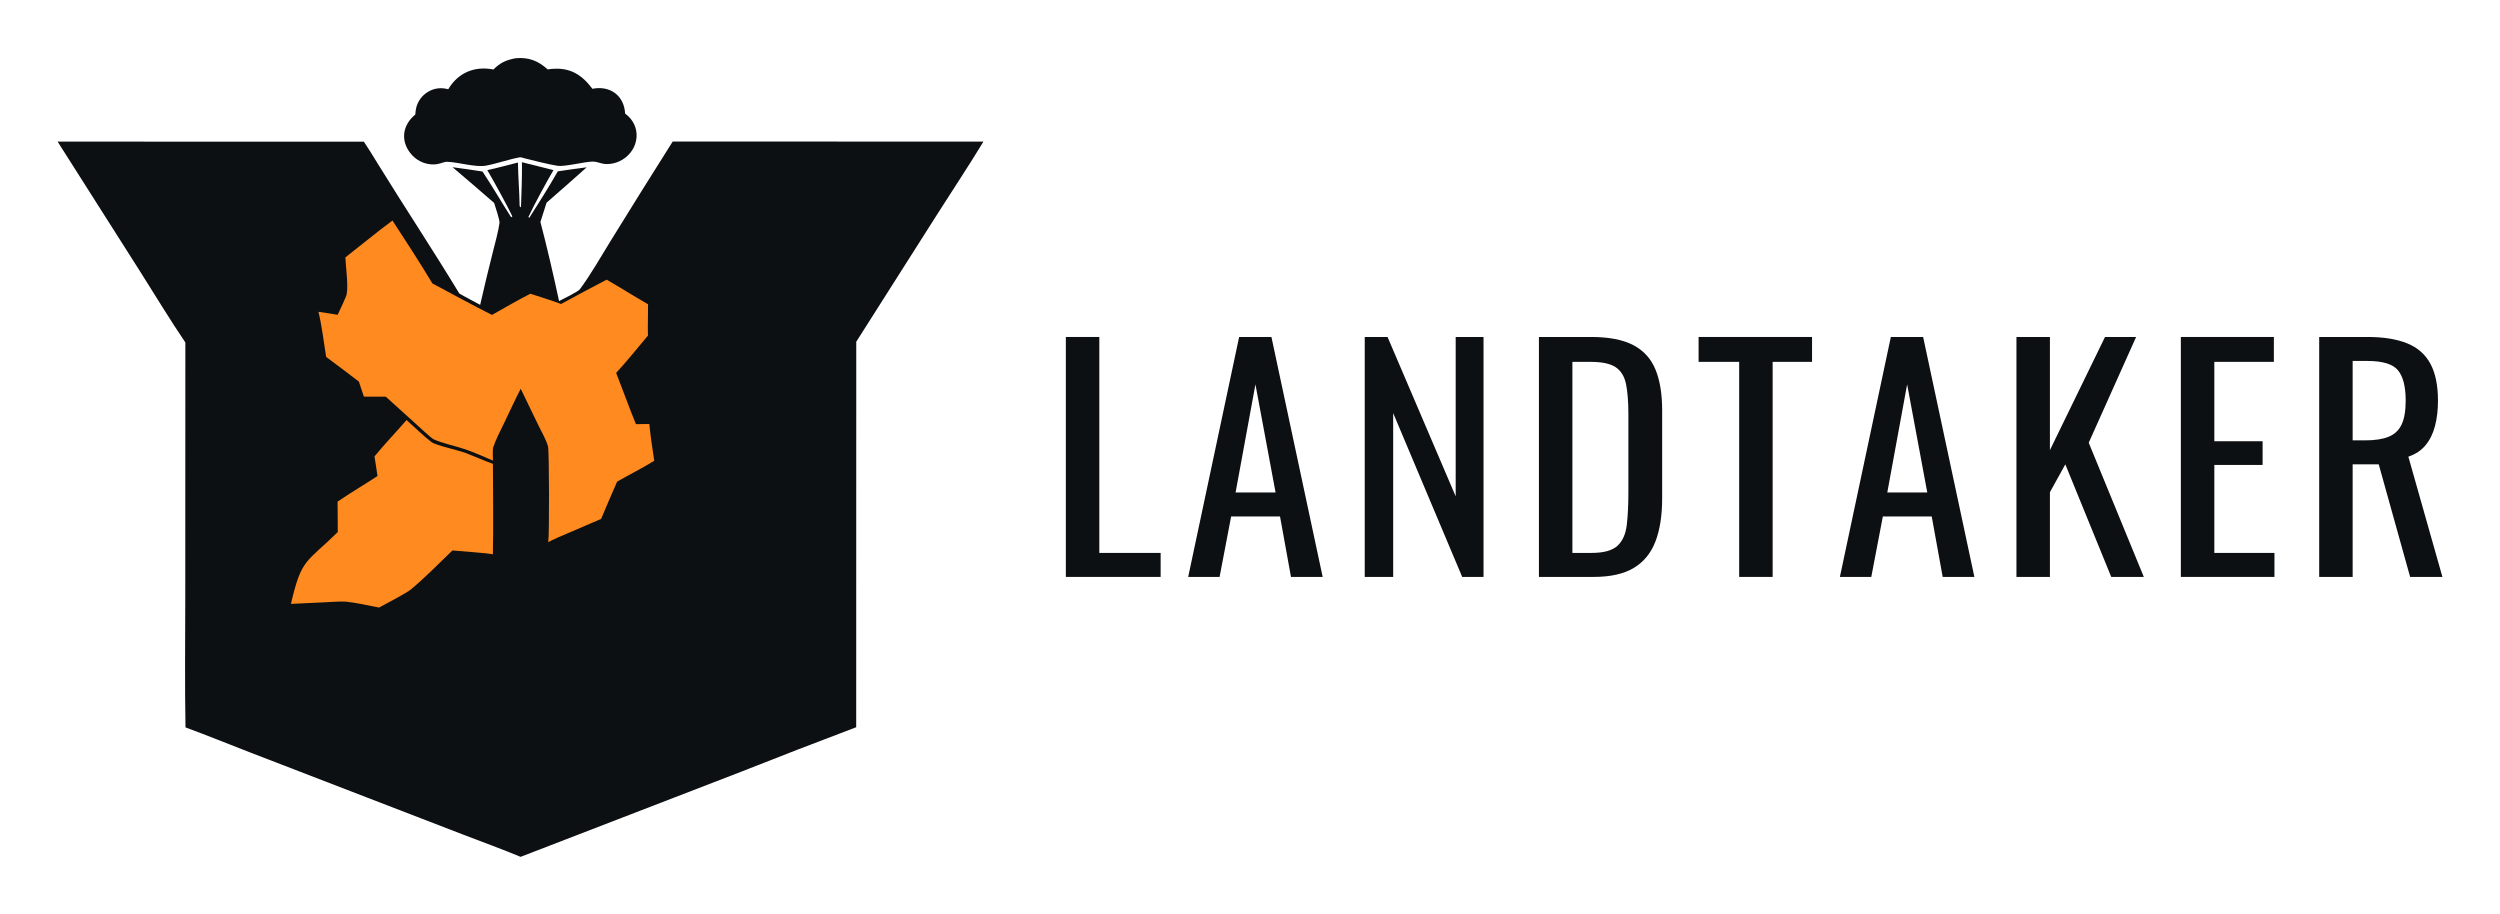
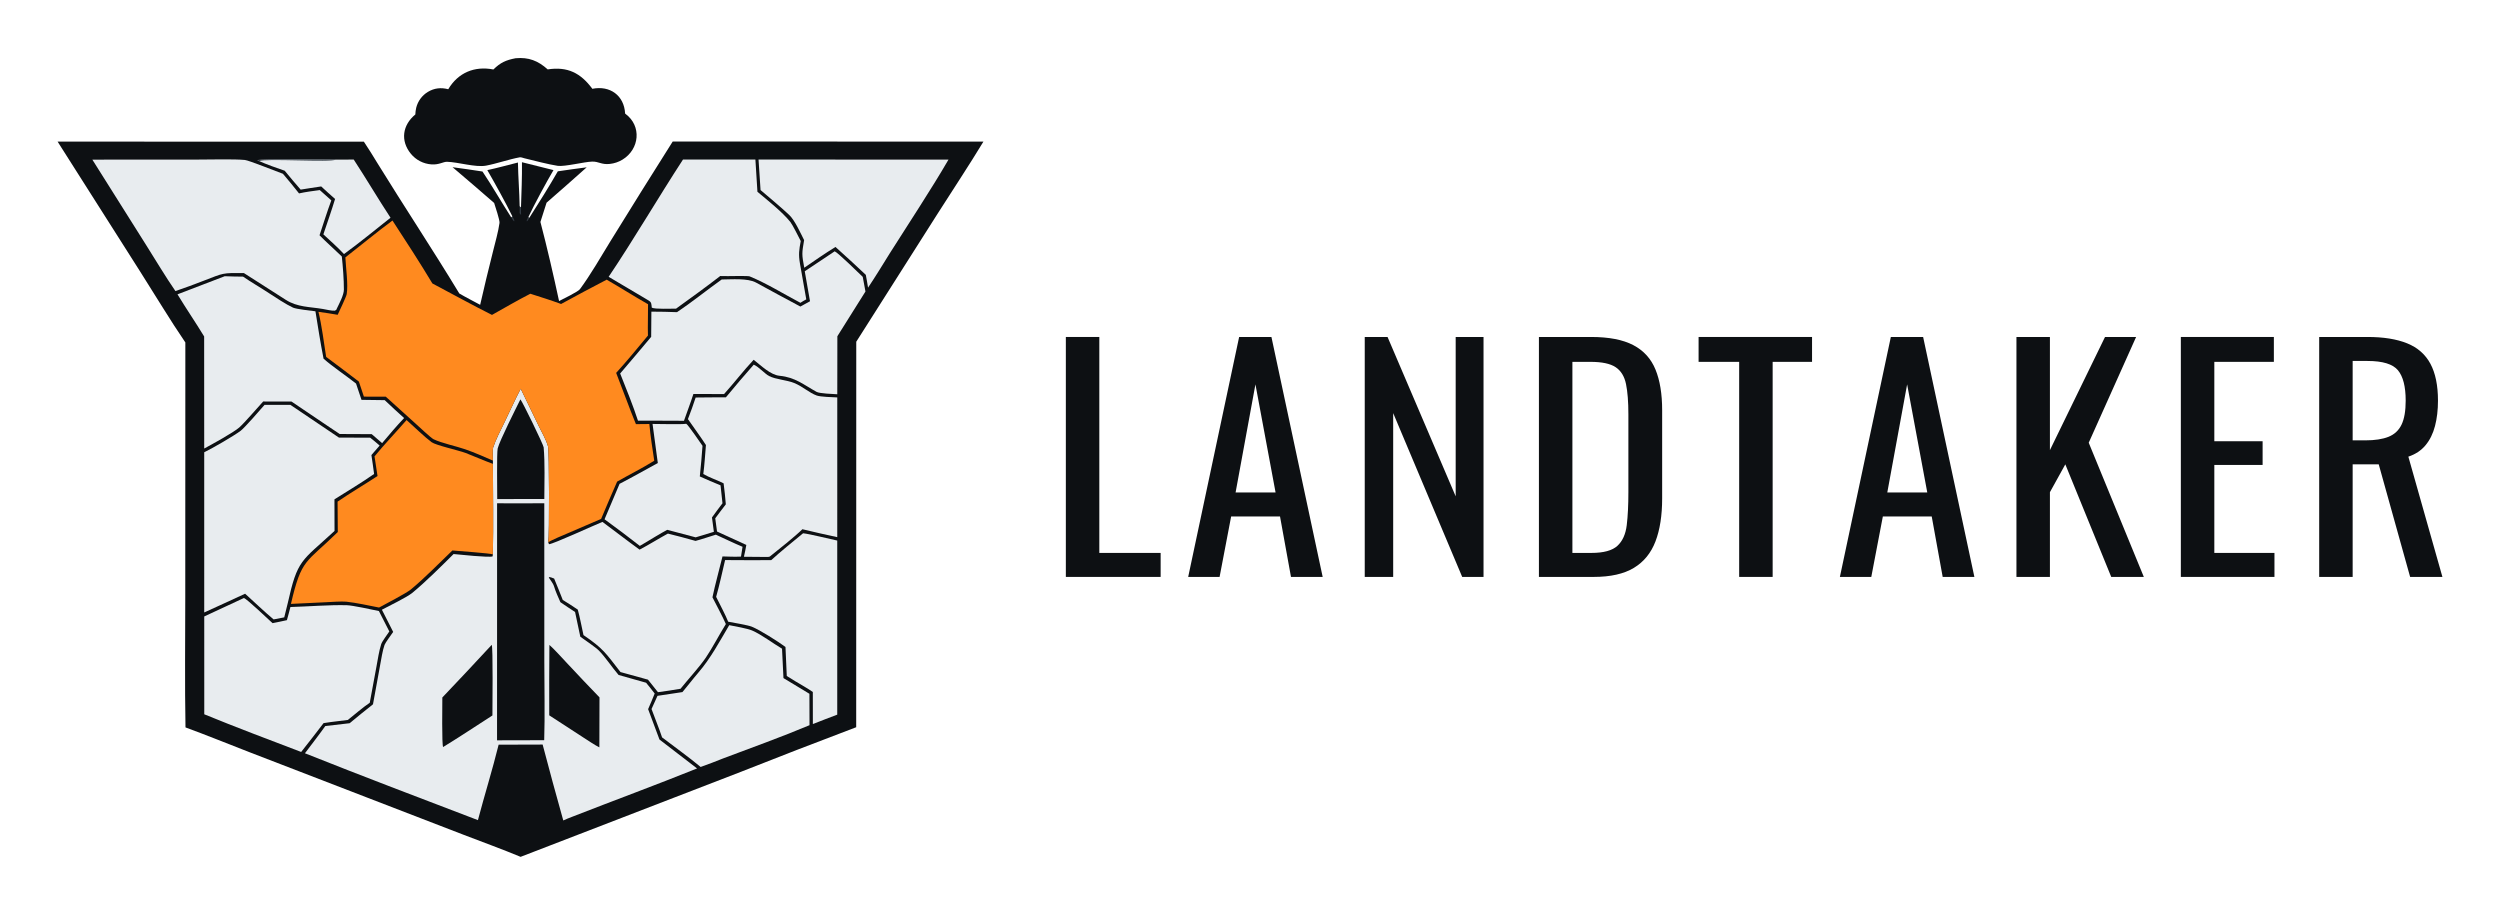
<svg xmlns="http://www.w3.org/2000/svg" viewBox="203.90 183.30 3942.94 1442.00" width="900" height="329" fill="none">
  <path transform="translate(0,0)" fill="#0d1013" d="M 293.928 406.775 L 777.137 406.798 C 784.544 417.706 791.57 429.401 798.503 440.647 C 840.939 509.488 885.845 577.191 927.724 646.338 C 937.569 652.207 950.358 658.655 960.654 664.264 C 967.085 636.091 973.847 607.994 980.939 579.979 C 984.168 567.043 989.487 547.994 991.208 535.03 C 991.778 530.741 984.414 509.087 982.73 503.536 C 960.991 484.575 939.115 465.774 917.101 447.133 C 932.868 449.226 948.611 451.489 964.328 453.923 C 979.09 475.821 994.721 503.146 1009.66 526.255 L 1011.57 524.835 C 1000.5 502.376 984.547 473.489 971.956 451.733 C 987.363 448.456 1004.78 443.609 1020.26 439.738 C 1020.67 462.769 1022.57 485.691 1022.96 508.623 L 1025.06 511.174 C 1025.81 487.442 1026.91 462.923 1026.61 439.253 L 1076.35 451.695 C 1064.94 471.081 1045.97 506.055 1036.54 526.224 L 1038.2 527.016 C 1053.18 503.486 1069.37 477.797 1083.2 453.607 C 1098.48 451.584 1113.34 449.046 1128.76 447.305 C 1108.24 465.936 1086.29 484.717 1065.44 503.112 C 1062.08 513.2 1058.85 523.33 1055.74 533.5 C 1066.12 572.944 1076.57 618.448 1085.16 658.321 C 1091.12 655.262 1115.07 643.621 1118.03 639.639 C 1134.56 617.436 1151.79 587.408 1166.2 563.954 C 1198.66 511.319 1231.42 458.87 1264.47 406.61 L 1754.76 406.728 C 1731.9 444.497 1706.05 483.374 1682.25 520.798 L 1554.1 722.509 L 1554 1330.77 C 1491.62 1354.36 1429.42 1378.42 1367.4 1402.96 L 1024.47 1535.29 C 996.371 1523.56 963.796 1511.73 935.184 1500.73 L 780.239 1440.97 L 596.798 1370.21 C 563.411 1357.27 529.234 1343.38 495.72 1331.05 C 494.444 1263.06 495.345 1193.1 495.36 1125.06 L 495.482 723.635 C 471.907 689.11 446.845 647.331 424.037 611.539 L 293.928 406.775 z" />
-   <path transform="translate(0,0)" fill="#0d1013" d="M 1022.96 508.623 L 1025.06 511.174 C 1025.15 515.565 1024.9 518.225 1025.23 522.687 C 1024.47 521.629 1023.7 520.58 1022.92 519.541 C 1023.19 515.755 1022.91 512.431 1022.96 508.623 z" />
-   <path transform="translate(0,0)" fill="#0d1013" d="M 1011.57 524.835 C 1012.26 526.054 1015.18 531.031 1014.46 532.422 C 1013.31 532.744 1010.1 526.991 1009.66 526.255 L 1011.57 524.835 z" />
-   <path transform="translate(0,0)" fill="#0d1013" d="M 1038.2 527.016 C 1033.98 535.717 1032.31 532.881 1036.54 526.224 L 1038.2 527.016 z" />
-   <path transform="translate(0,0)" fill="#0d1013" d="M 1024.65 796.744 L 1053.12 855.561 C 1058.03 865.709 1064.66 876.772 1067.72 887.599 C 1069.63 894.348 1069.94 1028.52 1068.09 1039 L 1069.23 1041.97 C 1075.24 1042.15 1142.03 1011.3 1153.63 1006.79 C 1173.15 1021.17 1192.66 1036.51 1212.24 1050.57 C 1227.56 1042.47 1241.88 1033.38 1256.89 1025.23 C 1271.5 1028.83 1286.04 1032.68 1300.51 1036.8 C 1311.45 1033.87 1321.76 1030.18 1332.54 1026.94 C 1346.19 1033.06 1361.09 1040.5 1374.68 1046.05 L 1372.22 1061.54 C 1362.46 1062.01 1352.8 1061.57 1343.03 1061.27 C 1338.2 1081.28 1331.22 1106.28 1327.19 1125.77 C 1333.5 1138.26 1342.94 1155.55 1348.35 1167.97 C 1338.06 1184.47 1327.13 1205.63 1316.69 1221.04 C 1306.68 1235.8 1288.4 1255.57 1276.82 1270.08 C 1264.98 1272.11 1253.11 1273.91 1241.2 1275.48 C 1236.02 1268.96 1230.73 1262.09 1225.45 1255.7 C 1210.97 1251.79 1196.52 1247.79 1182.09 1243.72 C 1158.77 1213.88 1155.39 1207 1123.68 1185.39 C 1121.02 1173.57 1117.84 1156.24 1114.71 1145.2 C 1106.94 1139.91 1099.02 1134.81 1090.99 1129.92 C 1086.55 1118.85 1082.06 1107.12 1077.41 1096.2 C 1074.89 1095.31 1070.96 1093.36 1068.93 1094.03 C 1069.29 1096.27 1075.55 1102.54 1077.42 1109.01 C 1079.5 1116.22 1084.18 1126.58 1087.27 1133.48 C 1094.89 1138.74 1102.6 1143.88 1110.39 1148.88 L 1118.69 1187.95 C 1125.47 1192.8 1143.1 1204.8 1148.03 1209.81 C 1158.4 1220.37 1168.89 1236.52 1179.07 1248.31 C 1193.49 1252.66 1208.3 1256.25 1222.47 1260.56 C 1226.85 1266.01 1231.91 1272.02 1236.03 1277.57 C 1232.73 1285.85 1229.28 1294.07 1225.67 1302.22 L 1243.59 1350.18 C 1263.29 1365.5 1283.07 1380.71 1302.93 1395.81 C 1237.52 1422.11 1171.18 1446.55 1105.5 1472.2 C 1100.76 1474.05 1096.42 1475.69 1091.81 1477.89 C 1080.6 1438.06 1069.75 1398.14 1059.25 1358.12 C 1036.1 1358.34 1012.95 1358.41 989.802 1358.33 C 980.142 1397.57 967.524 1437.94 957.121 1477.36 C 866.454 1442.74 774.276 1407.8 684.184 1371.85 C 694.611 1357.94 706.339 1342.94 716.307 1328.91 L 754.672 1324.46 C 766.782 1314.61 779.275 1304.13 791.561 1294.58 L 802.631 1233.88 C 804.376 1224.44 806.696 1209.39 809.811 1200.81 C 811.073 1197.33 820.509 1184.67 823.418 1180.39 L 805.615 1145.37 C 817.14 1139.13 844.785 1126.04 853.866 1118.56 C 874.481 1101.56 899.809 1076.31 918.722 1057.51 C 928.036 1058.33 974.125 1063.34 980.288 1061.25 C 980.446 1060.22 980.681 1059.04 980.714 1058.03 C 981.778 1011.92 980.905 961.546 980.778 915.191 L 980.818 910.059 C 980.715 906.121 980.174 892.302 981.139 889.405 C 985.314 876.876 992.826 862.252 998.738 850.244 C 1007.32 832.807 1015.67 813.763 1024.65 796.744 z" />
+   <path transform="translate(0,0)" fill="#333c45" d="M 1022.96 508.623 L 1025.06 511.174 C 1025.15 515.565 1024.9 518.225 1025.23 522.687 C 1024.47 521.629 1023.7 520.58 1022.92 519.541 C 1023.19 515.755 1022.91 512.431 1022.96 508.623 z" />
+   <path transform="translate(0,0)" fill="#333c45" d="M 1011.57 524.835 C 1012.26 526.054 1015.18 531.031 1014.46 532.422 C 1013.31 532.744 1010.1 526.991 1009.66 526.255 L 1011.57 524.835 z" />
+   <path transform="translate(0,0)" fill="#333c45" d="M 1038.2 527.016 C 1033.98 535.717 1032.31 532.881 1036.54 526.224 L 1038.2 527.016 z" />
+   <path transform="translate(0,0)" fill="#e8ecef" d="M 1024.65 796.744 L 1053.12 855.561 C 1058.03 865.709 1064.66 876.772 1067.72 887.599 C 1069.63 894.348 1069.94 1028.52 1068.09 1039 L 1069.23 1041.97 C 1075.24 1042.15 1142.03 1011.3 1153.63 1006.79 C 1173.15 1021.17 1192.66 1036.51 1212.24 1050.57 C 1227.56 1042.47 1241.88 1033.38 1256.89 1025.23 C 1271.5 1028.83 1286.04 1032.68 1300.51 1036.8 C 1311.45 1033.87 1321.76 1030.18 1332.54 1026.94 C 1346.19 1033.06 1361.09 1040.5 1374.68 1046.05 L 1372.22 1061.54 C 1362.46 1062.01 1352.8 1061.57 1343.03 1061.27 C 1338.2 1081.28 1331.22 1106.28 1327.19 1125.77 C 1333.5 1138.26 1342.94 1155.55 1348.35 1167.97 C 1338.06 1184.47 1327.13 1205.63 1316.69 1221.04 C 1306.68 1235.8 1288.4 1255.57 1276.82 1270.08 C 1264.98 1272.11 1253.11 1273.91 1241.2 1275.48 C 1236.02 1268.96 1230.73 1262.09 1225.45 1255.7 C 1210.97 1251.79 1196.52 1247.79 1182.09 1243.72 C 1158.77 1213.88 1155.39 1207 1123.68 1185.39 C 1121.02 1173.57 1117.84 1156.24 1114.71 1145.2 C 1106.94 1139.91 1099.02 1134.81 1090.99 1129.92 C 1086.55 1118.85 1082.06 1107.12 1077.41 1096.2 C 1074.89 1095.31 1070.96 1093.36 1068.93 1094.03 C 1069.29 1096.27 1075.55 1102.54 1077.42 1109.01 C 1079.5 1116.22 1084.18 1126.58 1087.27 1133.48 C 1094.89 1138.74 1102.6 1143.88 1110.39 1148.88 L 1118.69 1187.95 C 1125.47 1192.8 1143.1 1204.8 1148.03 1209.81 C 1158.4 1220.37 1168.89 1236.52 1179.07 1248.31 C 1193.49 1252.66 1208.3 1256.25 1222.47 1260.56 C 1226.85 1266.01 1231.91 1272.02 1236.03 1277.57 C 1232.73 1285.85 1229.28 1294.07 1225.67 1302.22 L 1243.59 1350.18 C 1263.29 1365.5 1283.07 1380.71 1302.93 1395.81 C 1237.52 1422.11 1171.18 1446.55 1105.5 1472.2 C 1100.76 1474.05 1096.42 1475.69 1091.81 1477.89 C 1080.6 1438.06 1069.75 1398.14 1059.25 1358.12 C 1036.1 1358.34 1012.95 1358.41 989.802 1358.33 C 980.142 1397.57 967.524 1437.94 957.121 1477.36 C 866.454 1442.74 774.276 1407.8 684.184 1371.85 C 694.611 1357.94 706.339 1342.94 716.307 1328.91 L 754.672 1324.46 C 766.782 1314.61 779.275 1304.13 791.561 1294.58 L 802.631 1233.88 C 804.376 1224.44 806.696 1209.39 809.811 1200.81 C 811.073 1197.33 820.509 1184.67 823.418 1180.39 L 805.615 1145.37 C 817.14 1139.13 844.785 1126.04 853.866 1118.56 C 874.481 1101.56 899.809 1076.31 918.722 1057.51 C 928.036 1058.33 974.125 1063.34 980.288 1061.25 C 980.446 1060.22 980.681 1059.04 980.714 1058.03 C 981.778 1011.92 980.905 961.546 980.778 915.191 L 980.818 910.059 C 980.715 906.121 980.174 892.302 981.139 889.405 C 985.314 876.876 992.826 862.252 998.738 850.244 C 1007.32 832.807 1015.67 813.763 1024.65 796.744 z" />
  <path transform="translate(0,0)" fill="#0d1013" d="M 987.376 977.405 C 1012.2 977.607 1037.03 977.589 1061.86 977.351 L 1061.9 1227.46 C 1061.88 1267.09 1062.99 1312.19 1061.71 1351.24 C 1036.91 1351.15 1012.1 1351.21 987.302 1351.42 L 987.376 977.405 z" />
  <path transform="translate(0,0)" fill="#0d1013" d="M 1024.12 813.479 C 1026.8 815.861 1060.46 884.88 1060.84 889.084 C 1063.05 913.477 1061.98 945.495 1061.9 970.664 L 1027.23 970.668 L 987.583 970.785 C 987.648 959.637 986.698 897.736 988.313 890.99 C 991.242 878.75 1017.43 827.214 1024.12 813.479 z" />
  <path transform="translate(0,0)" fill="#0d1013" d="M 1069.91 1200.92 C 1076.87 1206.85 1090.67 1222.22 1097.42 1229.37 C 1114.43 1247.63 1131.6 1265.73 1148.95 1283.67 L 1148.75 1362.53 C 1142.71 1359.75 1128.89 1350.46 1122.63 1346.43 L 1069.67 1312 C 1069.51 1274.97 1069.59 1237.94 1069.91 1200.92 z" />
  <path transform="translate(0,0)" fill="#0d1013" d="M 978.88 1200.81 C 981.116 1203.11 980.017 1300.78 980.019 1312.19 C 954.415 1328.7 928.143 1346.12 902.247 1362.01 C 900.016 1359.76 900.969 1291.79 900.978 1283.83 C 927.163 1256.36 953.131 1228.69 978.88 1200.81 z" />
  <path transform="translate(0,0)" fill="#ff8a1f" d="M 747.975 589.453 C 771.735 571.01 798.524 548.743 822.308 531.263 C 842.876 562.747 865.978 598.339 885.29 630.544 C 915.586 646.509 948.865 664.982 979.316 680.193 C 996.985 670.24 1022.14 655.749 1039.82 646.779 C 1056.22 651.99 1072.19 657.012 1088.36 662.954 C 1112.2 649.911 1136.19 637.12 1160.3 624.581 C 1182.15 637.195 1203.89 651.011 1225.55 663.349 C 1225.73 679.374 1224.88 697.427 1225.41 712.81 C 1210.13 731.186 1191.23 754.308 1175.25 771.665 C 1185.82 798.488 1195.56 826.037 1206.44 852.538 L 1227.62 852.329 C 1229.25 870.531 1232.56 892.043 1235.35 910.307 C 1217.02 921.774 1195.79 932.295 1176.78 943.221 C 1168.2 962.763 1159.78 982.376 1151.53 1002.06 C 1134.21 1009.63 1116.84 1017.1 1099.44 1024.48 C 1092.49 1027.44 1073.33 1035.3 1068.09 1039 C 1069.94 1028.52 1069.63 894.348 1067.72 887.599 C 1064.66 876.772 1058.03 865.709 1053.12 855.561 L 1024.65 796.744 C 1015.67 813.763 1007.32 832.807 998.738 850.244 C 992.826 862.252 985.314 876.876 981.139 889.405 C 980.174 892.302 980.715 906.121 980.818 910.059 C 966.153 903.752 952.144 897.452 936.974 892.201 C 922.403 887.158 900.142 882.625 887.039 876.326 C 883.233 874.496 862.206 854.848 858.153 851.169 C 842.599 837.297 827.14 823.318 811.777 809.235 L 777.207 809.122 L 769.284 785.397 C 752.17 772.28 734.957 759.293 717.647 746.436 C 714.345 725.259 710.549 695.661 705.513 675.332 C 715.649 676.704 725.758 678.262 735.836 680.006 C 738.494 674.252 749.392 651.473 750.08 647.424 C 752.62 632.482 748.802 606.064 747.975 589.453 z" />
-   <path transform="translate(0,0)" fill="#0d1013" d="M 348.745 435.19 L 515.933 435.086 C 534.873 435.066 571.888 434.061 589.361 435.706 C 595.721 436.305 639.416 453.975 649.444 457.498 C 658.12 467.657 666.595 477.987 674.864 488.481 C 685.63 486.055 696.647 484.731 707.585 483.211 C 713.698 488.58 719.766 493.999 725.79 499.469 C 719.403 516.57 713.086 537.013 707.211 554.549 C 717.922 565.449 731.085 577.001 742.376 588.003 C 744.106 604.592 745.654 623.762 745.625 640.427 C 745.611 648.585 738.541 661.846 734.777 669.633 C 733.19 672.979 734.373 671.833 731.434 673.488 C 725.748 673.801 718.59 671.882 712.701 670.862 C 691.714 667.228 672.438 668.203 653.961 656.404 C 631.798 642.252 609.924 628.247 587.902 614.182 C 553.235 613.831 556.445 613.94 524.545 626.209 C 509.77 632.01 494.862 637.466 479.832 642.573 C 464.664 620.653 447.943 592.658 433.513 569.803 L 348.745 435.19 z" />
-   <path transform="translate(0,0)" fill="#0d1013" d="M 620.408 822.161 L 661.239 822.125 L 737.82 873.763 L 787.12 873.904 C 791.944 877.505 797.392 882.367 802.051 886.327 L 789.068 901.296 C 790.655 910.948 791.923 921.382 793.284 931.13 C 774.611 944.328 750.473 958.787 730.762 971.188 L 730.882 1021.06 C 677.965 1069.83 672.621 1065.34 656.91 1135.63 L 651.519 1157.42 L 634.774 1160.66 C 620.169 1148.47 604.023 1133.06 589.778 1120.11 C 568.145 1129.95 547.085 1139.98 525.271 1149.69 L 525.259 896.917 C 538.708 890.377 570.832 871.818 582.609 863.15 C 588.702 858.665 614.372 829.211 620.408 822.161 z" />
-   <path transform="translate(0,0)" fill="#0d1013" d="M 1520.05 579.842 C 1524.63 581.448 1558.66 614.606 1564.32 620.137 C 1565.66 627.829 1567.18 635.591 1568.61 643.276 L 1524.28 713.863 L 1524.16 805.403 C 1517.55 804.991 1496.29 804.248 1491.58 801.666 C 1470.99 790.379 1457.98 778.652 1433.12 776.242 C 1418.67 774.841 1404.07 760.255 1392.22 750.986 C 1376.11 768.147 1361.38 787.491 1345.51 805.087 L 1297.11 804.959 C 1292.84 818.495 1286.97 833.535 1282.25 847.253 L 1231.75 847.039 L 1209.66 847.032 C 1202.7 825.385 1190.19 794.078 1181.57 772.617 C 1198.01 753.449 1214.32 734.172 1230.51 714.787 L 1230.83 675.048 C 1244.31 675.06 1257.78 675.33 1271.24 675.859 C 1292.92 661.488 1319.44 640.193 1341.79 624.297 C 1357.6 624.171 1382.7 621.978 1395.85 629.122 C 1419.12 641.76 1442.5 654.602 1465.92 667.002 L 1481.12 658.634 C 1478.26 642.887 1475.5 627.123 1472.83 611.343 L 1520.05 579.842 z" />
+   <path transform="translate(0,0)" fill="#e8ecef" d="M 348.745 435.19 L 515.933 435.086 C 534.873 435.066 571.888 434.061 589.361 435.706 C 595.721 436.305 639.416 453.975 649.444 457.498 C 658.12 467.657 666.595 477.987 674.864 488.481 C 685.63 486.055 696.647 484.731 707.585 483.211 C 713.698 488.58 719.766 493.999 725.79 499.469 C 719.403 516.57 713.086 537.013 707.211 554.549 C 717.922 565.449 731.085 577.001 742.376 588.003 C 744.106 604.592 745.654 623.762 745.625 640.427 C 745.611 648.585 738.541 661.846 734.777 669.633 C 733.19 672.979 734.373 671.833 731.434 673.488 C 725.748 673.801 718.59 671.882 712.701 670.862 C 691.714 667.228 672.438 668.203 653.961 656.404 C 631.798 642.252 609.924 628.247 587.902 614.182 C 553.235 613.831 556.445 613.94 524.545 626.209 C 509.77 632.01 494.862 637.466 479.832 642.573 C 464.664 620.653 447.943 592.658 433.513 569.803 L 348.745 435.19 z" />
+   <path transform="translate(0,0)" fill="#e8ecef" d="M 620.408 822.161 L 661.239 822.125 L 737.82 873.763 L 787.12 873.904 C 791.944 877.505 797.392 882.367 802.051 886.327 L 789.068 901.296 C 790.655 910.948 791.923 921.382 793.284 931.13 C 774.611 944.328 750.473 958.787 730.762 971.188 L 730.882 1021.06 C 677.965 1069.83 672.621 1065.34 656.91 1135.63 L 651.519 1157.42 L 634.774 1160.66 C 620.169 1148.47 604.023 1133.06 589.778 1120.11 C 568.145 1129.95 547.085 1139.98 525.271 1149.69 L 525.259 896.917 C 538.708 890.377 570.832 871.818 582.609 863.15 C 588.702 858.665 614.372 829.211 620.408 822.161 z" />
+   <path transform="translate(0,0)" fill="#e8ecef" d="M 1520.05 579.842 C 1524.63 581.448 1558.66 614.606 1564.32 620.137 C 1565.66 627.829 1567.18 635.591 1568.61 643.276 L 1524.28 713.863 L 1524.16 805.403 C 1517.55 804.991 1496.29 804.248 1491.58 801.666 C 1470.99 790.379 1457.98 778.652 1433.12 776.242 C 1418.67 774.841 1404.07 760.255 1392.22 750.986 C 1376.11 768.147 1361.38 787.491 1345.51 805.087 L 1297.11 804.959 C 1292.84 818.495 1286.97 833.535 1282.25 847.253 L 1231.75 847.039 L 1209.66 847.032 C 1202.7 825.385 1190.19 794.078 1181.57 772.617 C 1198.01 753.449 1214.32 734.172 1230.51 714.787 L 1230.83 675.048 C 1244.31 675.06 1257.78 675.33 1271.24 675.859 C 1292.92 661.488 1319.44 640.193 1341.79 624.297 C 1357.6 624.171 1382.7 621.978 1395.85 629.122 C 1419.12 641.76 1442.5 654.602 1465.92 667.002 L 1481.12 658.634 C 1478.26 642.887 1475.5 627.123 1472.83 611.343 L 1520.05 579.842 z" />
  <path transform="translate(0,0)" fill="#ff8a1f" d="M 844.534 846.069 C 854.579 855 874.014 873.701 883.949 880.963 C 890.856 886.012 927.211 893.987 937.681 898.011 C 951.623 903.369 966.846 910.2 980.778 915.191 C 980.905 961.546 981.778 1011.92 980.714 1058.03 C 977.591 1056.35 925.002 1052.66 916.871 1051.86 C 896.959 1070.97 872.305 1096.16 851.265 1113.45 C 844.1 1119.34 810.875 1136.64 801.147 1141.93 C 784.985 1138.75 765.436 1134.39 749.306 1132.66 C 742.574 1131.93 723.428 1133.24 716.111 1133.59 L 662.111 1136.16 C 678.863 1063.86 685.582 1072.35 736.015 1022.76 L 735.666 974.787 C 755.864 960.997 778.017 947.969 798.709 934.395 C 797.212 924.053 795.637 913.724 793.982 903.406 C 808.631 885.294 828.738 864.373 844.534 846.069 z" />
-   <path transform="translate(0,0)" fill="#0d1013" d="M 587.859 1126.89 C 592.313 1127.98 626.649 1160.77 633.061 1166.56 C 640.505 1165.19 648.299 1163.41 655.737 1161.84 C 657.681 1155.25 659.488 1147.8 661.273 1141.1 C 689.877 1140.33 722.147 1137.53 750.331 1138.25 C 759.39 1138.49 790.986 1145.36 800.898 1147.44 L 817.329 1179.65 C 814.264 1184.38 806.018 1195.05 804.496 1199.76 C 801.16 1210.08 799.055 1224.01 797.078 1234.85 L 786.446 1292.2 C 777.565 1297.93 760.434 1312.42 751.879 1319.3 L 736.763 1321.13 C 728.837 1322.07 721.455 1323.02 713.581 1324.3 C 701.925 1339.57 690.14 1354.73 678.228 1369.8 C 628.419 1350.78 574.579 1330.6 525.341 1310.36 L 525.302 1155.98 C 545.988 1146.09 567.065 1136.82 587.859 1126.89 z" />
-   <path transform="translate(0,0)" fill="#0d1013" d="M 1392.35 758.676 C 1400.02 761.942 1410.31 773.424 1416.43 776.566 C 1427.52 782.264 1443.38 782.537 1456.14 787.641 C 1469.54 793.001 1479.84 803.129 1491.76 807.401 C 1497.81 809.57 1516.88 810.036 1524.14 810.374 L 1524.11 1030.85 C 1505.72 1026.94 1487.39 1022.78 1469.12 1018.36 C 1456.49 1030.76 1432.35 1049.65 1417.92 1061.29 C 1416.83 1062.17 1413.65 1062.11 1412.25 1062.11 L 1376.85 1061.8 C 1378.38 1055.68 1379.48 1049.35 1380.66 1043.14 C 1365.3 1035.97 1349.88 1028.91 1334.4 1021.97 C 1333.65 1015.2 1332.52 1007.92 1331.6 1001.13 C 1336.55 994.126 1343.01 986.138 1348.28 979.071 C 1347.58 968.26 1346.07 956.748 1344.79 945.946 C 1334.9 940.914 1321.98 936.706 1312.77 931.23 C 1314.65 917.046 1315.68 899.965 1316.9 885.517 C 1308.38 872.258 1297.6 857.887 1288.49 844.598 C 1293.09 833.045 1296.73 822.324 1300.69 810.538 C 1316.48 810.247 1332.6 810.321 1348.42 810.225 C 1362.77 792.794 1377.41 775.608 1392.35 758.676 z" />
-   <path transform="translate(0,0)" fill="#0d1013" d="M 557.672 619.143 C 567.289 619.524 576.911 619.742 586.534 619.798 C 599.196 628.528 614.646 637.362 627.774 646.086 C 637.579 652.602 655.072 664.006 665.37 668.685 C 670.719 671.115 693.795 673.599 700.744 674.474 C 704.681 698.888 708.783 725.105 713.561 749.272 C 728.073 762.087 749.006 775.957 764.821 788.51 L 773.416 814.2 L 810.066 814.682 C 820.112 824.268 830.315 833.686 840.672 842.934 C 829.265 854.792 816.589 869.858 805.96 882.488 L 789.469 868.261 C 772.755 868.405 755.729 868.159 738.99 868.079 L 719.548 855.087 L 663.003 816.914 L 618.274 816.812 C 609.967 825.731 588.975 850.408 580.545 857.812 C 571.505 865.753 536.919 884.762 525.249 891.02 L 525.148 714.196 C 511.573 691.793 496.613 670.119 483.09 647.725 L 557.672 619.143 z" />
-   <path transform="translate(0,0)" fill="#0d1013" d="M 1280.72 435.008 L 1394.95 435.039 C 1395.91 452.007 1396.98 468.969 1398.16 485.923 C 1413.8 498.952 1437.74 518.026 1450.15 533.6 C 1453.57 537.894 1463.48 557.741 1466.5 563.609 C 1463.83 577.854 1462.77 584.723 1465.27 599.262 C 1468.5 618.073 1471.84 636.85 1475.22 655.637 C 1471.94 657.312 1469.1 659.145 1465.98 661.088 C 1439.66 647.242 1413.16 630.602 1385.94 619.403 C 1383.37 618.344 1356.44 618.945 1351.5 618.969 L 1339.43 618.828 C 1318.03 635.463 1291.76 654.398 1269.75 670.322 C 1262.12 670.175 1236.67 671.482 1231.47 668.755 C 1230.63 662.256 1231.44 660.319 1225.7 656.989 L 1163.39 620.055 C 1203.12 560.989 1241.5 495.28 1280.72 435.008 z" />
-   <path transform="translate(0,0)" fill="#0d1013" d="M 1399.9 435.039 L 1699.64 435.132 C 1672.57 481.887 1636.42 536.376 1607.26 582.558 C 1596.07 600.583 1584.46 619.593 1572.7 637.17 C 1571.73 630.605 1570.34 623.545 1569.17 616.966 C 1553.4 602.107 1537.44 587.442 1521.31 572.976 C 1504.95 582.97 1487.96 594.883 1472.04 605.741 C 1468.03 584.125 1468.25 583.356 1471.81 562.16 C 1466.13 550.962 1457.03 530.626 1448.24 522.405 C 1434.17 509.241 1417.82 495.786 1403.08 483.179 C 1402.11 467.126 1401.05 451.08 1399.9 435.039 z" />
-   <path transform="translate(0,0)" fill="#0d1013" d="M 1353.66 1169.73 C 1362.14 1171.38 1382.58 1175.01 1389.74 1178.13 C 1404.9 1184.72 1422.02 1198.04 1436.96 1206.83 C 1437.85 1222.29 1438.61 1237.76 1439.24 1253.23 C 1452.82 1261.61 1466.47 1269.86 1480.19 1278 L 1480.34 1327.56 C 1437.72 1345.57 1387.76 1363.48 1344.11 1379.96 C 1332.35 1384.71 1320.49 1389.22 1308.55 1393.48 C 1290.64 1378.53 1266.59 1361.21 1247.69 1346.79 C 1243.17 1332.92 1236.2 1316.33 1231.06 1302.03 L 1240.47 1281.24 L 1279.81 1275.33 C 1288.27 1265.39 1296.2 1254.74 1304.7 1244.88 C 1324.34 1222.12 1338.35 1195.59 1353.66 1169.73 z" />
-   <path transform="translate(0,0)" fill="#0d1013" d="M 1470.2 1024.73 C 1480.43 1025.81 1511.86 1033.68 1524.09 1036.23 L 1524.09 1310.93 C 1511.31 1315.66 1498.35 1320.83 1485.62 1325.75 L 1485.56 1275.18 C 1478.92 1270.37 1465 1262.49 1457.46 1257.96 L 1444.46 1249.91 L 1442.42 1204.12 C 1430.46 1195.36 1402.23 1177.34 1389.03 1172.03 C 1383.4 1169.76 1359.42 1165.57 1352.01 1164.26 C 1347.98 1154.03 1338.18 1135.56 1333.01 1125.07 C 1338.02 1107.53 1342.88 1085.09 1347.15 1067.02 C 1371.1 1067.4 1395.88 1067.11 1419.89 1067.14 C 1434.43 1053.79 1454.77 1037.45 1470.2 1024.73 z" />
-   <path transform="translate(0,0)" fill="#0d1013" d="M 1285.77 851.96 C 1288.2 852.707 1308.92 883.006 1311.5 886.731 C 1310.48 902.539 1308.83 919.272 1307.24 935.058 C 1318.31 940.028 1328.64 944.622 1339.94 949.073 C 1340.89 958.538 1341.91 967.994 1343.02 977.442 C 1337.36 984.795 1331.83 992.243 1326.43 999.785 C 1327.31 1007.35 1328.31 1014.91 1329.43 1022.45 L 1300.72 1031.16 C 1285.79 1027.12 1270.83 1023.17 1255.85 1019.29 C 1244.34 1025.42 1230.78 1033.92 1219.38 1040.67 L 1212.61 1044.66 C 1194.29 1030.34 1175.73 1016.35 1156.92 1002.68 C 1164.93 984.07 1172.84 965.412 1180.64 946.711 C 1200.5 936.441 1221.27 924.678 1240.98 913.893 L 1232.68 852.229 C 1242.4 852.139 1278.75 853.284 1285.77 851.96 z" />
-   <path transform="translate(0,0)" fill="#0d1013" d="M 612.056 437.495 C 611.578 437.354 609.645 436.322 609.122 436.056 C 611.659 434.04 720.129 434.901 732.694 435.168 C 742.184 435.019 751.675 434.975 761.166 435.038 C 780.927 465.27 799.556 496.896 819.241 526.856 C 795.86 545.197 769.501 567.144 745.776 584.175 C 736.553 574.15 723.434 562.55 713.254 553.085 C 719.481 534.662 726.095 515.817 731.744 497.25 C 724.334 490.779 717.029 484.189 709.832 477.482 C 699.32 479.142 687.829 480.655 677.44 482.492 C 668.871 472.714 660.479 462.782 652.27 452.699 C 640.408 448.629 623.352 442.627 612.056 437.495 z" />
-   <path transform="translate(0,0)" fill="#0d1013" d="M 612.056 437.495 C 611.578 437.354 609.645 436.322 609.122 436.056 C 611.659 434.04 720.129 434.901 732.694 435.168 C 725.871 439.899 620.041 432.855 612.056 437.495 z" />
+   <path transform="translate(0,0)" fill="#e8ecef" d="M 587.859 1126.89 C 592.313 1127.98 626.649 1160.77 633.061 1166.56 C 640.505 1165.19 648.299 1163.41 655.737 1161.84 C 657.681 1155.25 659.488 1147.8 661.273 1141.1 C 689.877 1140.33 722.147 1137.53 750.331 1138.25 C 759.39 1138.49 790.986 1145.36 800.898 1147.44 L 817.329 1179.65 C 814.264 1184.38 806.018 1195.05 804.496 1199.76 C 801.16 1210.08 799.055 1224.01 797.078 1234.85 L 786.446 1292.2 C 777.565 1297.93 760.434 1312.42 751.879 1319.3 L 736.763 1321.13 C 728.837 1322.07 721.455 1323.02 713.581 1324.3 C 701.925 1339.57 690.14 1354.73 678.228 1369.8 C 628.419 1350.78 574.579 1330.6 525.341 1310.36 L 525.302 1155.98 C 545.988 1146.09 567.065 1136.82 587.859 1126.89 z" />
+   <path transform="translate(0,0)" fill="#e8ecef" d="M 1392.35 758.676 C 1400.02 761.942 1410.31 773.424 1416.43 776.566 C 1427.52 782.264 1443.38 782.537 1456.14 787.641 C 1469.54 793.001 1479.84 803.129 1491.76 807.401 C 1497.81 809.57 1516.88 810.036 1524.14 810.374 L 1524.11 1030.85 C 1505.72 1026.94 1487.39 1022.78 1469.12 1018.36 C 1456.49 1030.76 1432.35 1049.65 1417.92 1061.29 C 1416.83 1062.17 1413.65 1062.11 1412.25 1062.11 L 1376.85 1061.8 C 1378.38 1055.68 1379.48 1049.35 1380.66 1043.14 C 1365.3 1035.97 1349.88 1028.91 1334.4 1021.97 C 1333.65 1015.2 1332.52 1007.92 1331.6 1001.13 C 1336.55 994.126 1343.01 986.138 1348.28 979.071 C 1347.58 968.26 1346.07 956.748 1344.79 945.946 C 1334.9 940.914 1321.98 936.706 1312.77 931.23 C 1314.65 917.046 1315.68 899.965 1316.9 885.517 C 1308.38 872.258 1297.6 857.887 1288.49 844.598 C 1293.09 833.045 1296.73 822.324 1300.69 810.538 C 1316.48 810.247 1332.6 810.321 1348.42 810.225 C 1362.77 792.794 1377.41 775.608 1392.35 758.676 z" />
+   <path transform="translate(0,0)" fill="#e8ecef" d="M 557.672 619.143 C 567.289 619.524 576.911 619.742 586.534 619.798 C 599.196 628.528 614.646 637.362 627.774 646.086 C 637.579 652.602 655.072 664.006 665.37 668.685 C 670.719 671.115 693.795 673.599 700.744 674.474 C 704.681 698.888 708.783 725.105 713.561 749.272 C 728.073 762.087 749.006 775.957 764.821 788.51 L 773.416 814.2 L 810.066 814.682 C 820.112 824.268 830.315 833.686 840.672 842.934 C 829.265 854.792 816.589 869.858 805.96 882.488 L 789.469 868.261 C 772.755 868.405 755.729 868.159 738.99 868.079 L 719.548 855.087 L 663.003 816.914 L 618.274 816.812 C 609.967 825.731 588.975 850.408 580.545 857.812 C 571.505 865.753 536.919 884.762 525.249 891.02 L 525.148 714.196 C 511.573 691.793 496.613 670.119 483.09 647.725 L 557.672 619.143 z" />
+   <path transform="translate(0,0)" fill="#e8ecef" d="M 1280.72 435.008 L 1394.95 435.039 C 1395.91 452.007 1396.98 468.969 1398.16 485.923 C 1413.8 498.952 1437.74 518.026 1450.15 533.6 C 1453.57 537.894 1463.48 557.741 1466.5 563.609 C 1463.83 577.854 1462.77 584.723 1465.27 599.262 C 1468.5 618.073 1471.84 636.85 1475.22 655.637 C 1471.94 657.312 1469.1 659.145 1465.98 661.088 C 1439.66 647.242 1413.16 630.602 1385.94 619.403 C 1383.37 618.344 1356.44 618.945 1351.5 618.969 L 1339.43 618.828 C 1318.03 635.463 1291.76 654.398 1269.75 670.322 C 1262.12 670.175 1236.67 671.482 1231.47 668.755 C 1230.63 662.256 1231.44 660.319 1225.7 656.989 L 1163.39 620.055 C 1203.12 560.989 1241.5 495.28 1280.72 435.008 z" />
+   <path transform="translate(0,0)" fill="#e8ecef" d="M 1399.9 435.039 L 1699.64 435.132 C 1672.57 481.887 1636.42 536.376 1607.26 582.558 C 1596.07 600.583 1584.46 619.593 1572.7 637.17 C 1571.73 630.605 1570.34 623.545 1569.17 616.966 C 1553.4 602.107 1537.44 587.442 1521.31 572.976 C 1504.95 582.97 1487.96 594.883 1472.04 605.741 C 1468.03 584.125 1468.25 583.356 1471.81 562.16 C 1466.13 550.962 1457.03 530.626 1448.24 522.405 C 1434.17 509.241 1417.82 495.786 1403.08 483.179 C 1402.11 467.126 1401.05 451.08 1399.9 435.039 z" />
+   <path transform="translate(0,0)" fill="#e8ecef" d="M 1353.66 1169.73 C 1362.14 1171.38 1382.58 1175.01 1389.74 1178.13 C 1404.9 1184.72 1422.02 1198.04 1436.96 1206.83 C 1437.85 1222.29 1438.61 1237.76 1439.24 1253.23 C 1452.82 1261.61 1466.47 1269.86 1480.19 1278 L 1480.34 1327.56 C 1437.72 1345.57 1387.76 1363.48 1344.11 1379.96 C 1332.35 1384.71 1320.49 1389.22 1308.55 1393.48 C 1290.64 1378.53 1266.59 1361.21 1247.69 1346.79 C 1243.17 1332.92 1236.2 1316.33 1231.06 1302.03 L 1240.47 1281.24 L 1279.81 1275.33 C 1288.27 1265.39 1296.2 1254.74 1304.7 1244.88 C 1324.34 1222.12 1338.35 1195.59 1353.66 1169.73 z" />
+   <path transform="translate(0,0)" fill="#e8ecef" d="M 1470.2 1024.73 C 1480.43 1025.81 1511.86 1033.68 1524.09 1036.23 L 1524.09 1310.93 C 1511.31 1315.66 1498.35 1320.83 1485.62 1325.75 L 1485.56 1275.18 C 1478.92 1270.37 1465 1262.49 1457.46 1257.96 L 1444.46 1249.91 L 1442.42 1204.12 C 1430.46 1195.36 1402.23 1177.34 1389.03 1172.03 C 1383.4 1169.76 1359.42 1165.57 1352.01 1164.26 C 1347.98 1154.03 1338.18 1135.56 1333.01 1125.07 C 1338.02 1107.53 1342.88 1085.09 1347.15 1067.02 C 1371.1 1067.4 1395.88 1067.11 1419.89 1067.14 C 1434.43 1053.79 1454.77 1037.45 1470.2 1024.73 z" />
+   <path transform="translate(0,0)" fill="#e8ecef" d="M 1285.77 851.96 C 1288.2 852.707 1308.92 883.006 1311.5 886.731 C 1310.48 902.539 1308.83 919.272 1307.24 935.058 C 1318.31 940.028 1328.64 944.622 1339.94 949.073 C 1340.89 958.538 1341.91 967.994 1343.02 977.442 C 1337.36 984.795 1331.83 992.243 1326.43 999.785 C 1327.31 1007.35 1328.31 1014.91 1329.43 1022.45 L 1300.72 1031.16 C 1285.79 1027.12 1270.83 1023.17 1255.85 1019.29 C 1244.34 1025.42 1230.78 1033.92 1219.38 1040.67 L 1212.61 1044.66 C 1194.29 1030.34 1175.73 1016.35 1156.92 1002.68 C 1164.93 984.07 1172.84 965.412 1180.64 946.711 C 1200.5 936.441 1221.27 924.678 1240.98 913.893 L 1232.68 852.229 C 1242.4 852.139 1278.75 853.284 1285.77 851.96 z" />
+   <path transform="translate(0,0)" fill="#e8ecef" d="M 612.056 437.495 C 611.578 437.354 609.645 436.322 609.122 436.056 C 611.659 434.04 720.129 434.901 732.694 435.168 C 742.184 435.019 751.675 434.975 761.166 435.038 C 780.927 465.27 799.556 496.896 819.241 526.856 C 795.86 545.197 769.501 567.144 745.776 584.175 C 736.553 574.15 723.434 562.55 713.254 553.085 C 719.481 534.662 726.095 515.817 731.744 497.25 C 724.334 490.779 717.029 484.189 709.832 477.482 C 699.32 479.142 687.829 480.655 677.44 482.492 C 668.871 472.714 660.479 462.782 652.27 452.699 C 640.408 448.629 623.352 442.627 612.056 437.495 z" />
+   <path transform="translate(0,0)" fill="#333c45" d="M 612.056 437.495 C 611.578 437.354 609.645 436.322 609.122 436.056 C 611.659 434.04 720.129 434.901 732.694 435.168 C 725.871 439.899 620.041 432.855 612.056 437.495 z" />
  <path transform="translate(0,0)" fill="#0d1013" d="M 1016.53 275.196 C 1037.2 273.303 1051.97 279.131 1067.25 292.811 C 1098.58 287.998 1119.18 298.431 1137.69 323.416 C 1165.33 317.841 1187.9 333.798 1189.4 362.544 L 1189.74 362.797 C 1216.02 382.081 1212.1 418.777 1185.24 435.174 C 1179.13 438.901 1172.27 441.222 1165.15 441.967 C 1151.81 443.366 1147.86 437.977 1137.28 438.279 C 1124.97 438.63 1093.82 446.587 1082.96 444.95 C 1068.41 442.757 1045.07 436.563 1030.12 432.94 C 1028.51 432.411 1024.8 431.214 1023.32 431.483 C 1006.32 434.572 986.589 441.57 969.893 444.66 C 953.351 447.722 925.763 439.037 908.433 438.572 C 902.38 438.409 895.856 443.553 883.891 442.698 C 871.147 441.856 859.327 435.755 851.259 425.856 C 834.353 405.151 838.236 380.474 858.371 363.929 C 858.596 360.111 858.871 356.884 859.801 353.144 C 862.416 342.801 868.982 333.896 878.089 328.341 C 888.372 322.182 898.88 321.076 910.321 324.109 C 925.801 297.907 952.034 287.099 981.552 292.93 C 992.701 281.934 1001.48 278.123 1016.53 275.196 z" />
  <g fill="#0d1013" transform="translate(1855.353 1093.600) scale(0.46741)">
    <path d="M63 0V-810H176V-81H383V0Z" />
    <path d="M476 0 648 -810H757L930 0H823L786 -204H621L582 0ZM636 -285H771L703 -650Z" />
    <path d="M1072 0V-810H1149L1379 -272V-810H1473V0H1401L1168 -553V0Z" />
    <path d="M1660 0V-810H1836Q1926 -810 1978.5 -782.5Q2031 -755 2053.5 -700.0Q2076 -645 2076 -563V-265Q2076 -179 2053.5 -120.0Q2031 -61 1980.5 -30.5Q1930 0 1845 0ZM1773 -81H1837Q1899 -81 1925.0 -105.0Q1951 -129 1956.5 -175.0Q1962 -221 1962 -286V-549Q1962 -612 1954.0 -651.0Q1946 -690 1919.0 -708.0Q1892 -726 1834 -726H1773Z" />
    <path d="M2336 0V-726H2199V-810H2582V-726H2449V0Z" />
    <path d="M2676 0 2848 -810H2957L3130 0H3023L2986 -204H2821L2782 0ZM2836 -285H2971L2903 -650Z" />
    <path d="M3272 0V-810H3385V-428L3571 -810H3676L3516 -453L3702 0H3592L3437 -380L3385 -286V0Z" />
    <path d="M3827 0V-810H4141V-726H3940V-458H4103V-378H3940V-81H4143V0Z" />
    <path d="M4294 0V-810H4457Q4538 -810 4591.0 -788.5Q4644 -767 4669.5 -719.5Q4695 -672 4695 -595Q4695 -548 4685.0 -509.5Q4675 -471 4653.0 -444.5Q4631 -418 4595 -406L4710 0H4601L4495 -380H4407V0ZM4407 -461H4450Q4498 -461 4528.0 -473.0Q4558 -485 4572.0 -514.0Q4586 -543 4586 -595Q4586 -666 4560.0 -697.5Q4534 -729 4457 -729H4407Z" />
  </g>
</svg>
